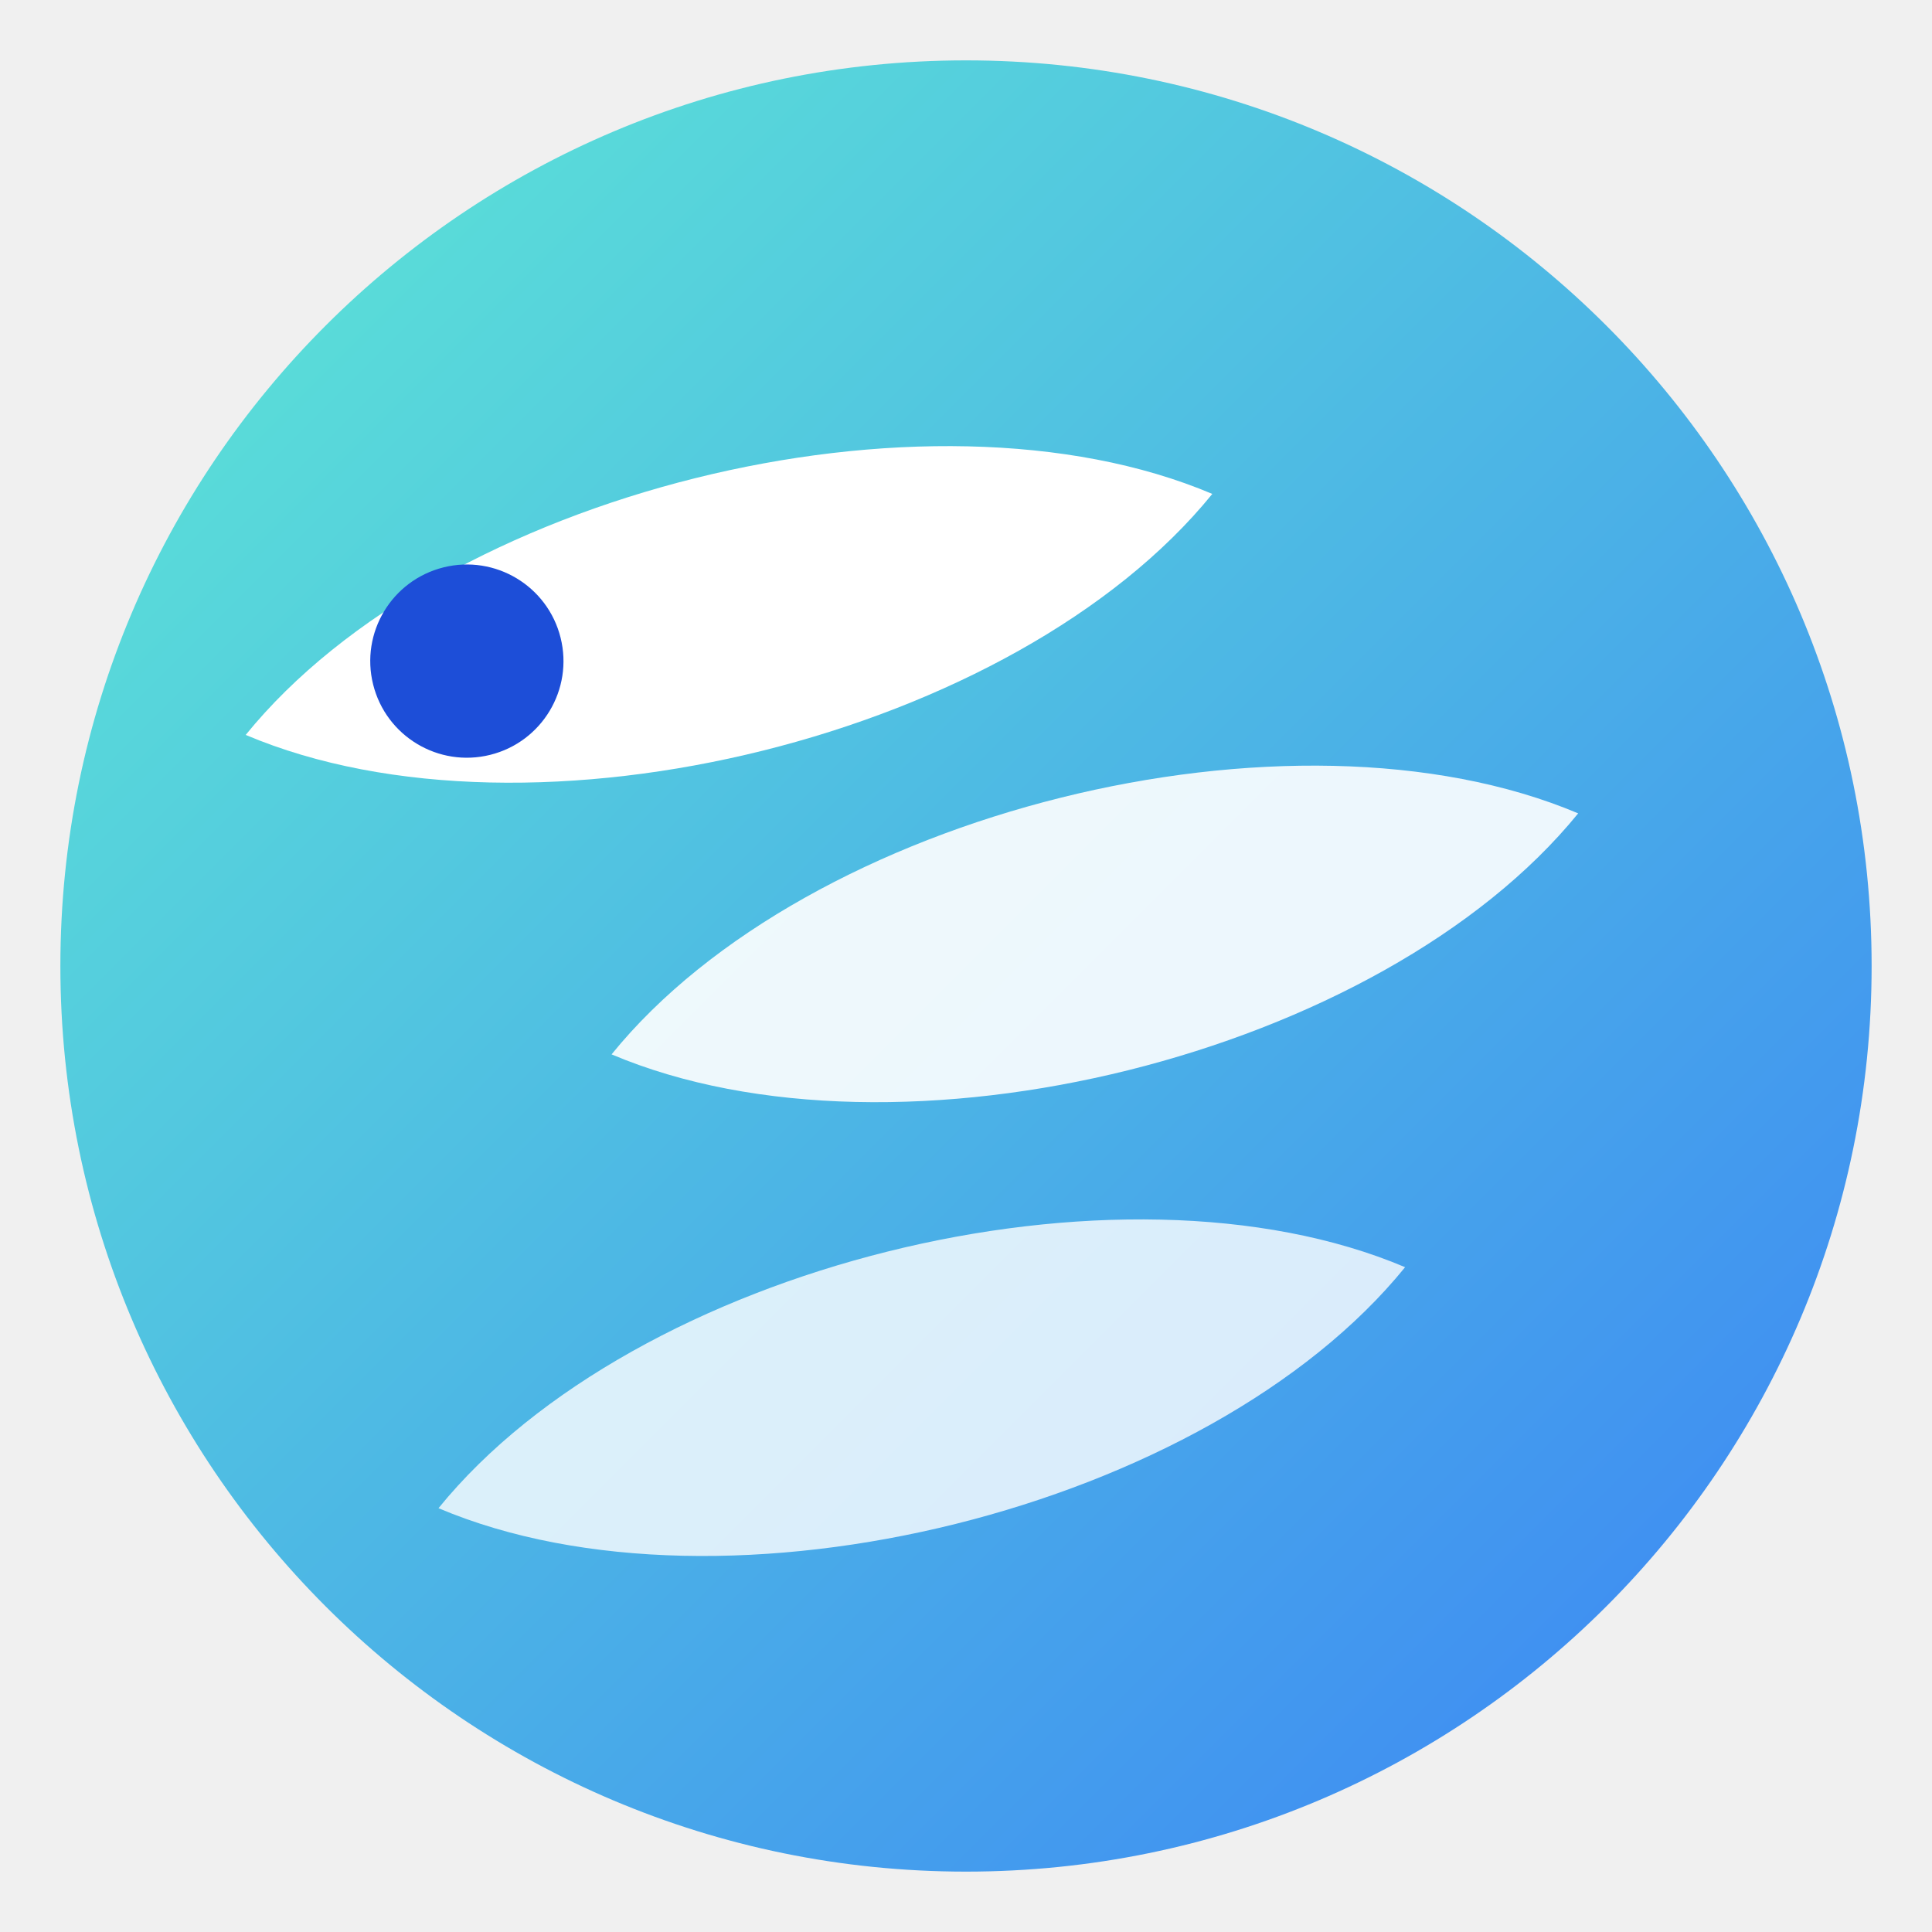
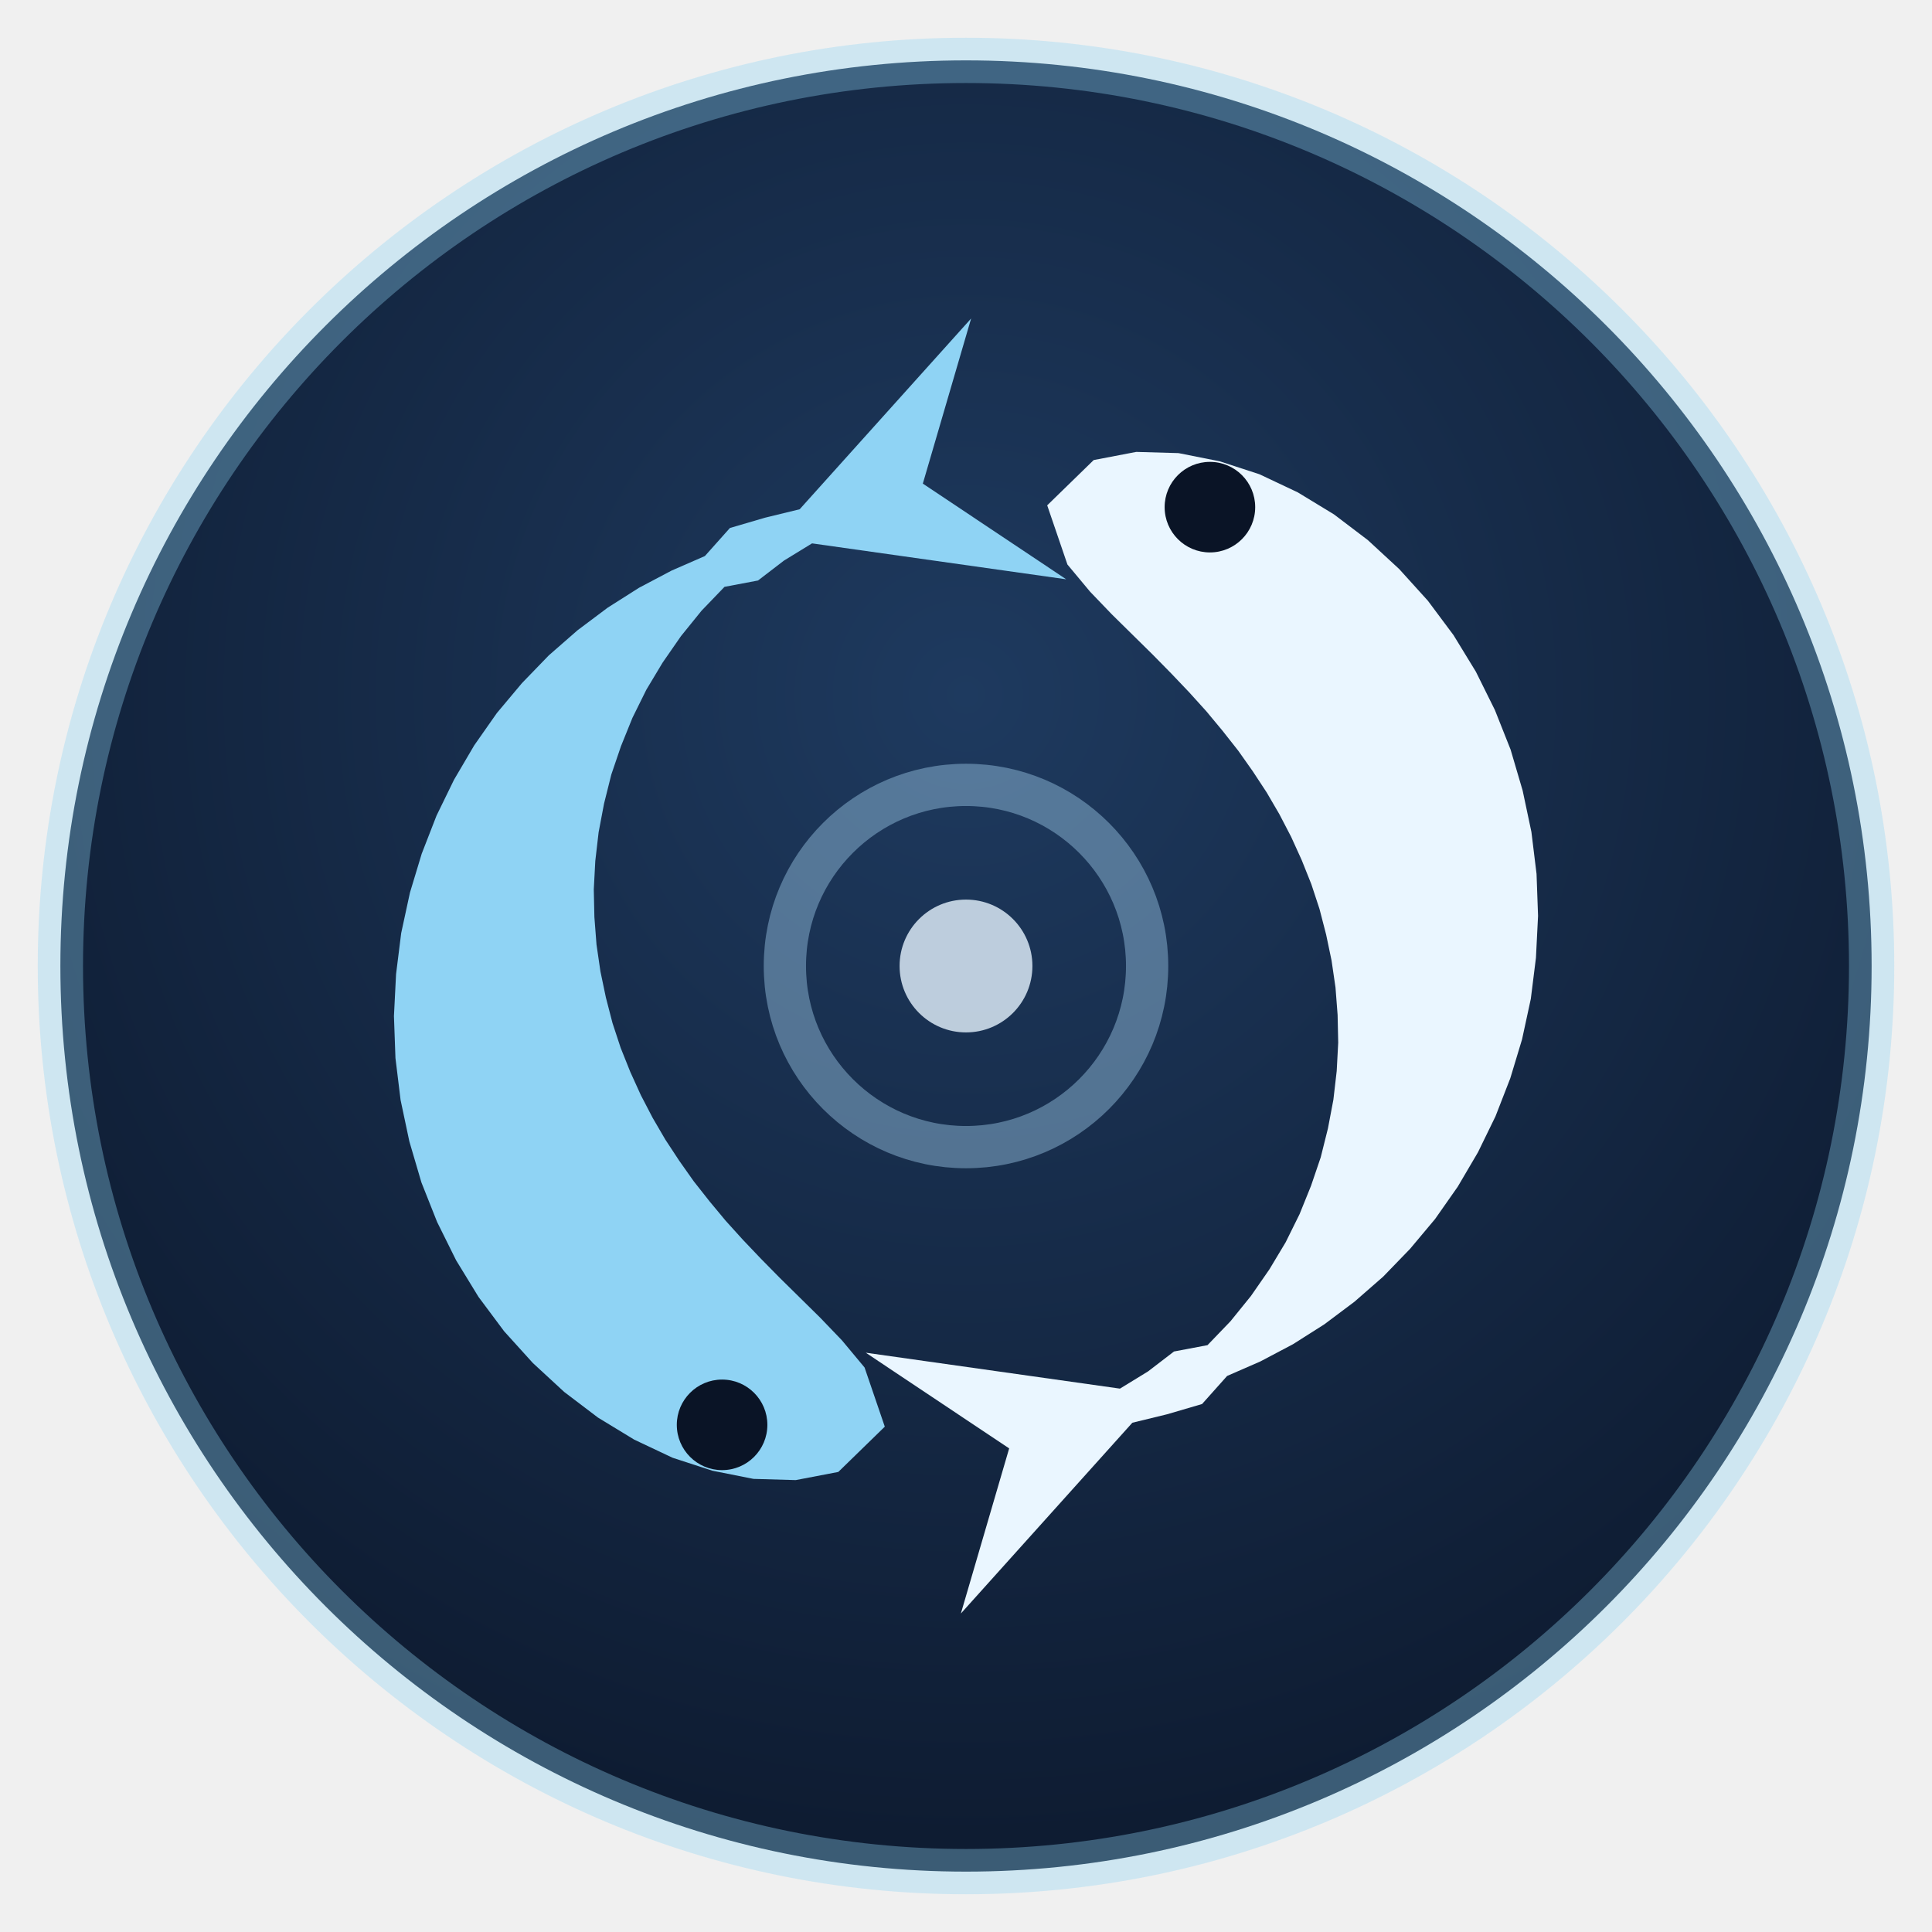
- <svg xmlns="http://www.w3.org/2000/svg" width="32" height="32" viewBox="0 0 32 32">
+ <svg xmlns="http://www.w3.org/2000/svg" width="64" height="64" viewBox="0 0 64 64">
  <defs>
-     <linearGradient id="fishStackMark" x1="0" y1="0" x2="1" y2="1">
-       <stop offset="0" stop-color="#5eead4" />
-       <stop offset="1" stop-color="#3b82f6" />
-     </linearGradient>
+     <radialGradient id="fishStackMark" cx=".5" cy=".35" r=".8">
+       <stop offset="0" stop-color="#1e3a5f" />
+       <stop offset="1" stop-color="#0a1426" />
+     </radialGradient>
  </defs>
-   <circle cx="16" cy="16" r="15" fill="url(#fishStackMark)" />
-   <g transform="rotate(-14 16 16)">
-     <path d="M5.35 9.40C9.47 6.30 17.73 6.30 21.85 9.40C17.73 12.50 9.47 12.50 5.35 9.40Z" fill="#fff" fill-opacity="1" />
-     <path d="M9.95 16.00C14.07 12.90 22.32 12.90 26.45 16.00C22.32 19.10 14.07 19.10 9.95 16.00Z" fill="#fff" fill-opacity="0.9" />
-     <path d="M5.35 22.60C9.47 19.50 17.73 19.50 21.85 22.60C17.73 25.70 9.47 25.70 5.35 22.60Z" fill="#fff" fill-opacity="0.8" />
-     <circle cx="9.2" cy="9.1" r="1.6" fill="#1d4ed8" />
-   </g>
+   <circle cx="32" cy="32" r="30" fill="url(#fishStackMark)" stroke="#8fd3f4" stroke-opacity=".35" stroke-width="1.5" />
+   <circle cx="32" cy="32" r="6" fill="none" stroke="#9cc9e8" stroke-opacity=".45" stroke-width="1.4" />
+   <circle cx="32" cy="32" r="2.2" fill="#e6f4ff" fill-opacity=".8" />
+   <path d="M34.69 16.74 L36.23 15.24 L37.64 14.97 L39.04 15.01 L40.40 15.28 L41.72 15.71 L42.99 16.31 L44.19 17.04 L45.31 17.89 L46.35 18.85 L47.30 19.90 L48.15 21.04 L48.89 22.25 L49.52 23.52 L50.04 24.83 L50.44 26.19 L50.73 27.56 L50.90 28.95 L50.95 30.34 L50.88 31.73 L50.71 33.09 L50.42 34.43 L50.03 35.72 L49.54 36.98 L48.96 38.17 L48.29 39.31 L47.54 40.38 L46.71 41.37 L45.82 42.29 L44.87 43.12 L43.87 43.87 L42.83 44.53 L41.75 45.10 L40.65 45.58 L39.82 46.51 L38.66 46.85 L37.51 47.13 L31.83 53.45 L33.43 47.98 L28.68 44.81 L37.10 46.00 L38.03 45.43 L38.89 44.77 L40.00 44.56 L40.76 43.77 L41.44 42.93 L42.05 42.05 L42.59 41.15 L43.05 40.22 L43.43 39.28 L43.75 38.34 L43.99 37.38 L44.17 36.43 L44.28 35.48 L44.33 34.54 L44.31 33.62 L44.24 32.71 L44.11 31.82 L43.93 30.96 L43.71 30.11 L43.44 29.29 L43.12 28.49 L42.77 27.72 L42.38 26.97 L41.96 26.25 L41.50 25.55 L41.02 24.87 L40.50 24.21 L39.96 23.56 L39.39 22.93 L38.79 22.30 L38.17 21.67 L37.51 21.02 L36.83 20.35 L36.11 19.60 L35.36 18.70 L34.69 16.74Z" fill="#eaf6ff" />
+   <path d="M29.31 47.26 L27.77 48.76 L26.36 49.03 L24.96 48.99 L23.60 48.72 L22.28 48.29 L21.01 47.69 L19.81 46.96 L18.69 46.11 L17.65 45.15 L16.70 44.10 L15.85 42.96 L15.11 41.75 L14.48 40.48 L13.96 39.17 L13.56 37.81 L13.27 36.44 L13.10 35.05 L13.05 33.66 L13.12 32.27 L13.29 30.91 L13.58 29.57 L13.97 28.28 L14.46 27.02 L15.04 25.83 L15.71 24.69 L16.46 23.62 L17.29 22.63 L18.18 21.71 L19.13 20.88 L20.13 20.13 L21.17 19.47 L22.25 18.90 L23.35 18.42 L24.18 17.49 L25.34 17.15 L26.49 16.87 L32.17 10.55 L30.57 16.02 L35.32 19.19 L26.90 18.00 L25.97 18.57 L25.11 19.23 L24.00 19.44 L23.24 20.23 L22.56 21.07 L21.95 21.95 L21.41 22.85 L20.95 23.78 L20.57 24.72 L20.25 25.66 L20.01 26.62 L19.83 27.57 L19.72 28.52 L19.67 29.46 L19.69 30.38 L19.76 31.29 L19.89 32.18 L20.07 33.04 L20.29 33.89 L20.56 34.71 L20.88 35.51 L21.23 36.28 L21.62 37.03 L22.04 37.75 L22.50 38.45 L22.98 39.13 L23.50 39.79 L24.04 40.44 L24.61 41.07 L25.21 41.70 L25.83 42.33 L26.49 42.98 L27.17 43.65 L27.89 44.40 L28.64 45.30 L29.31 47.26Z" fill="#8fd3f4" />
+   <circle cx="40.08" cy="16.80" r="1.5" fill="#0a1426" />
+   <circle cx="23.92" cy="47.20" r="1.5" fill="#0a1426" />
</svg>
